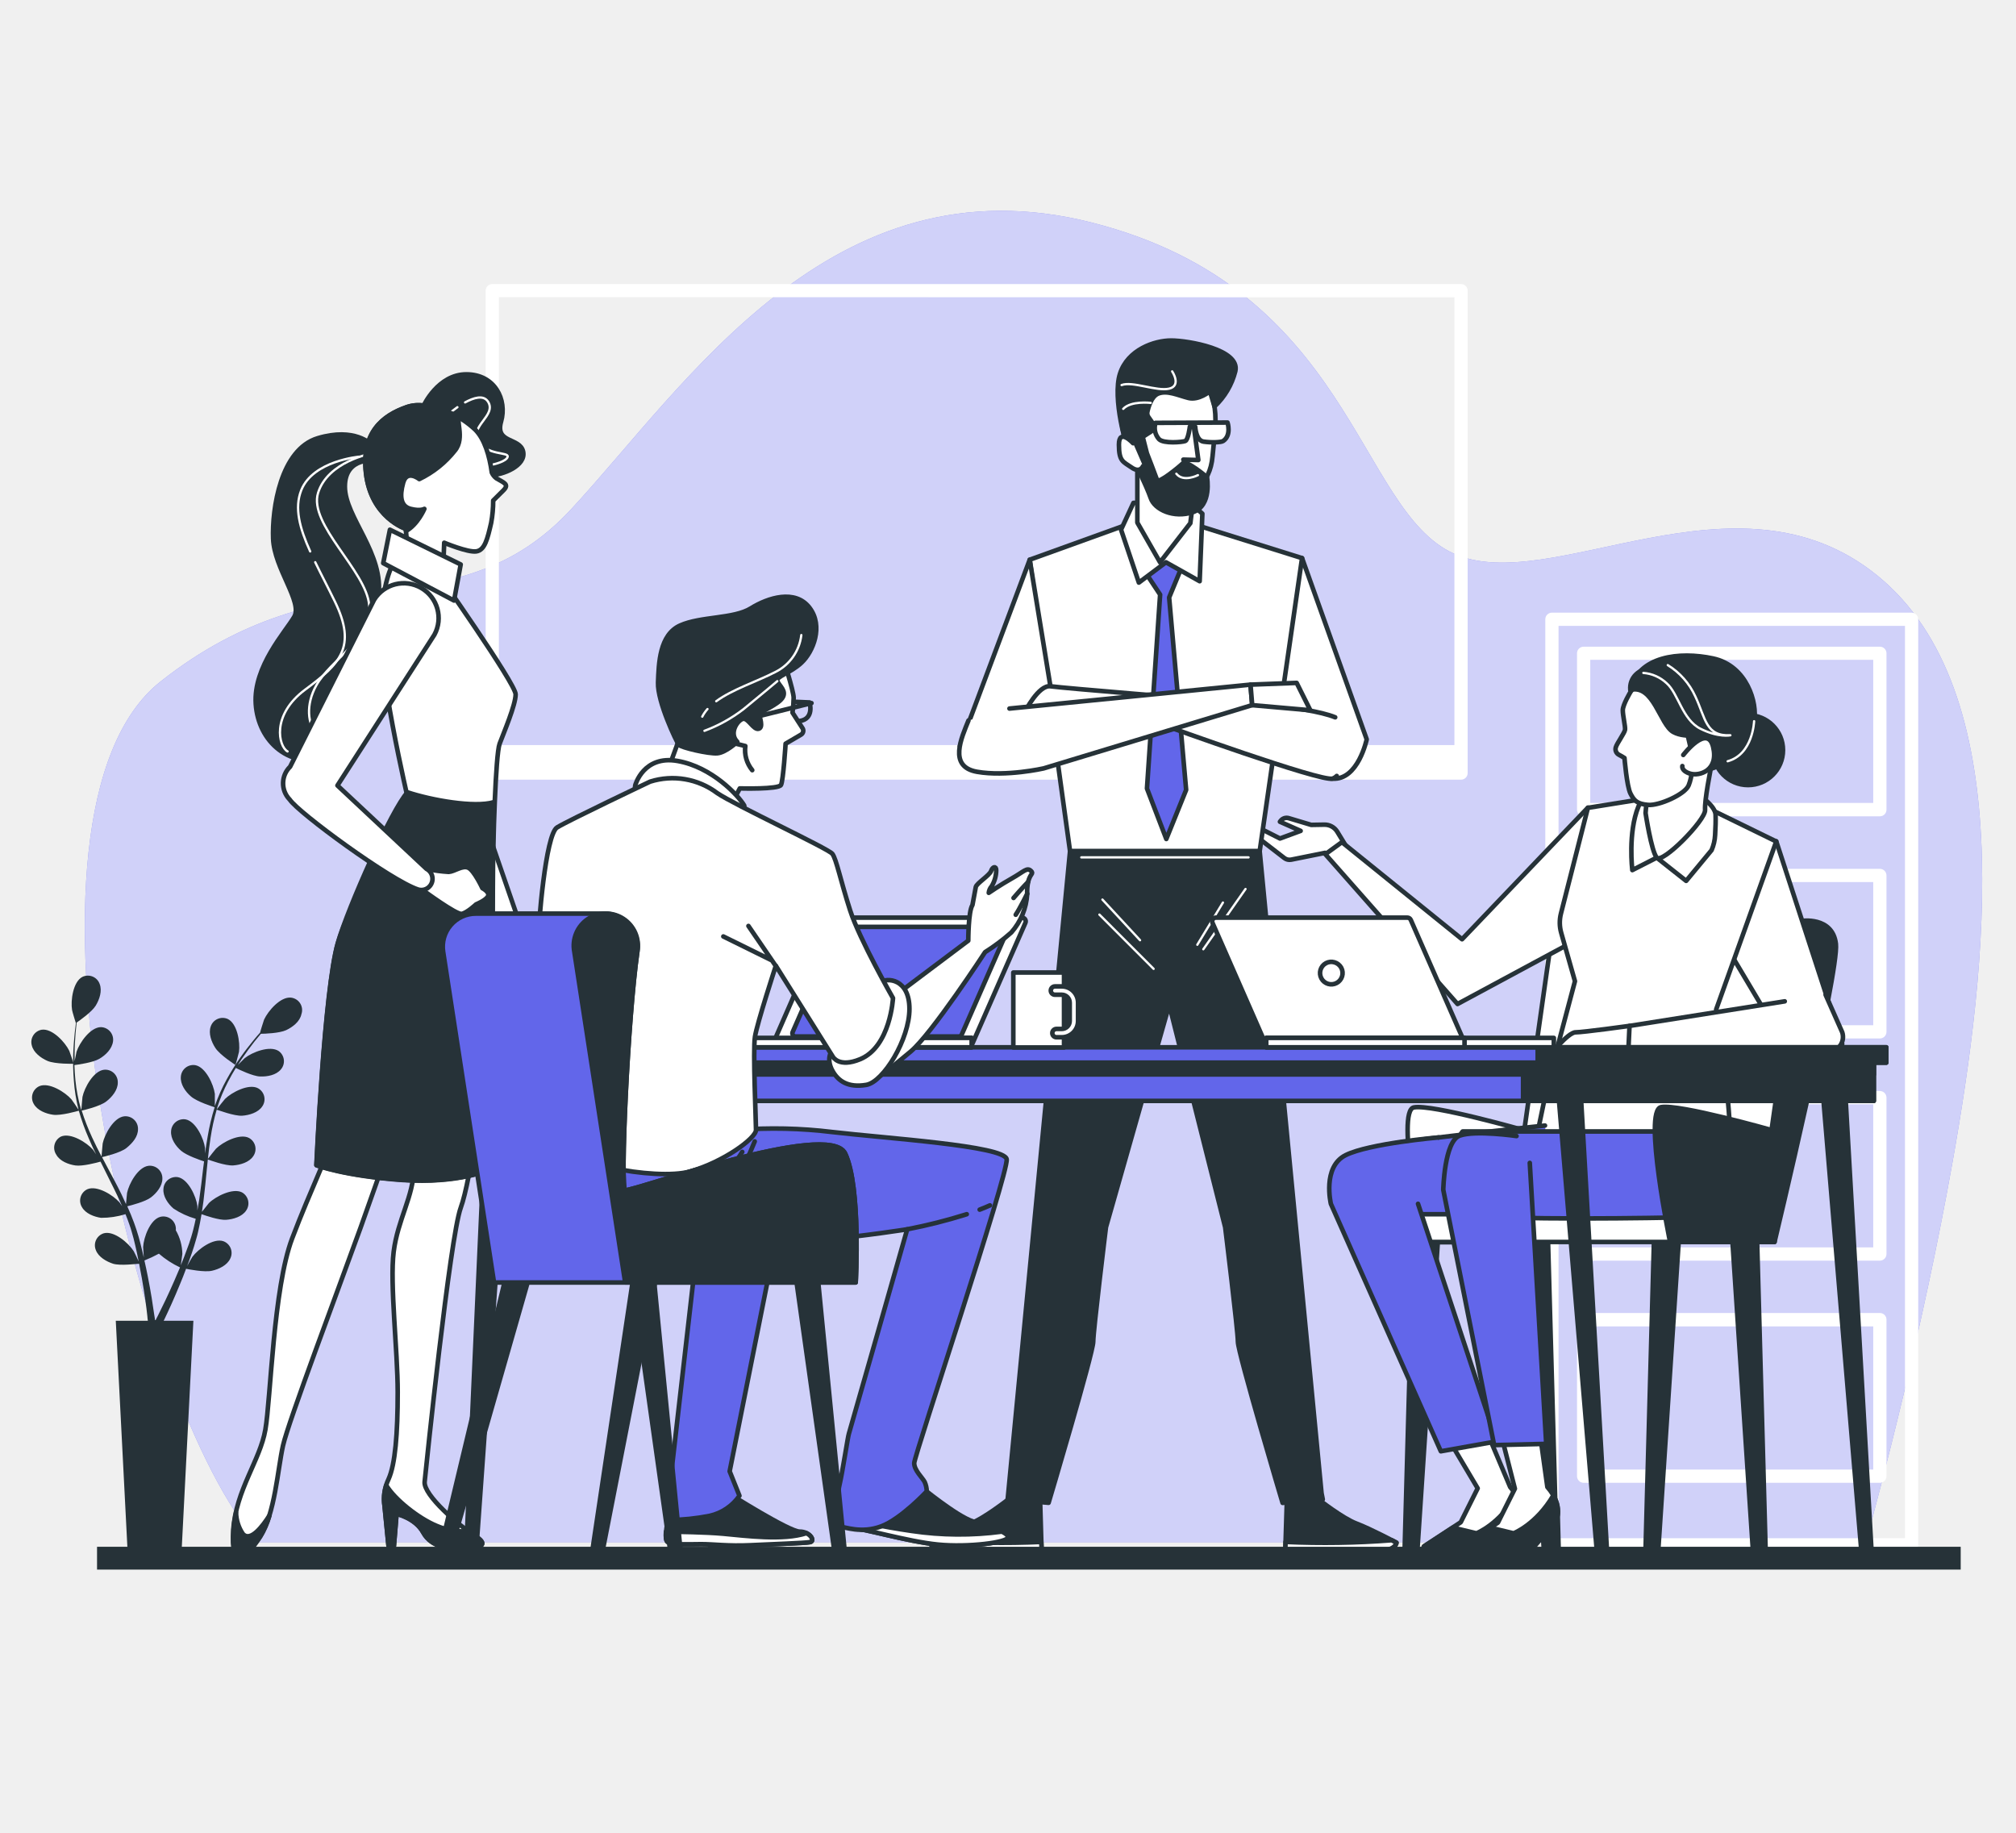
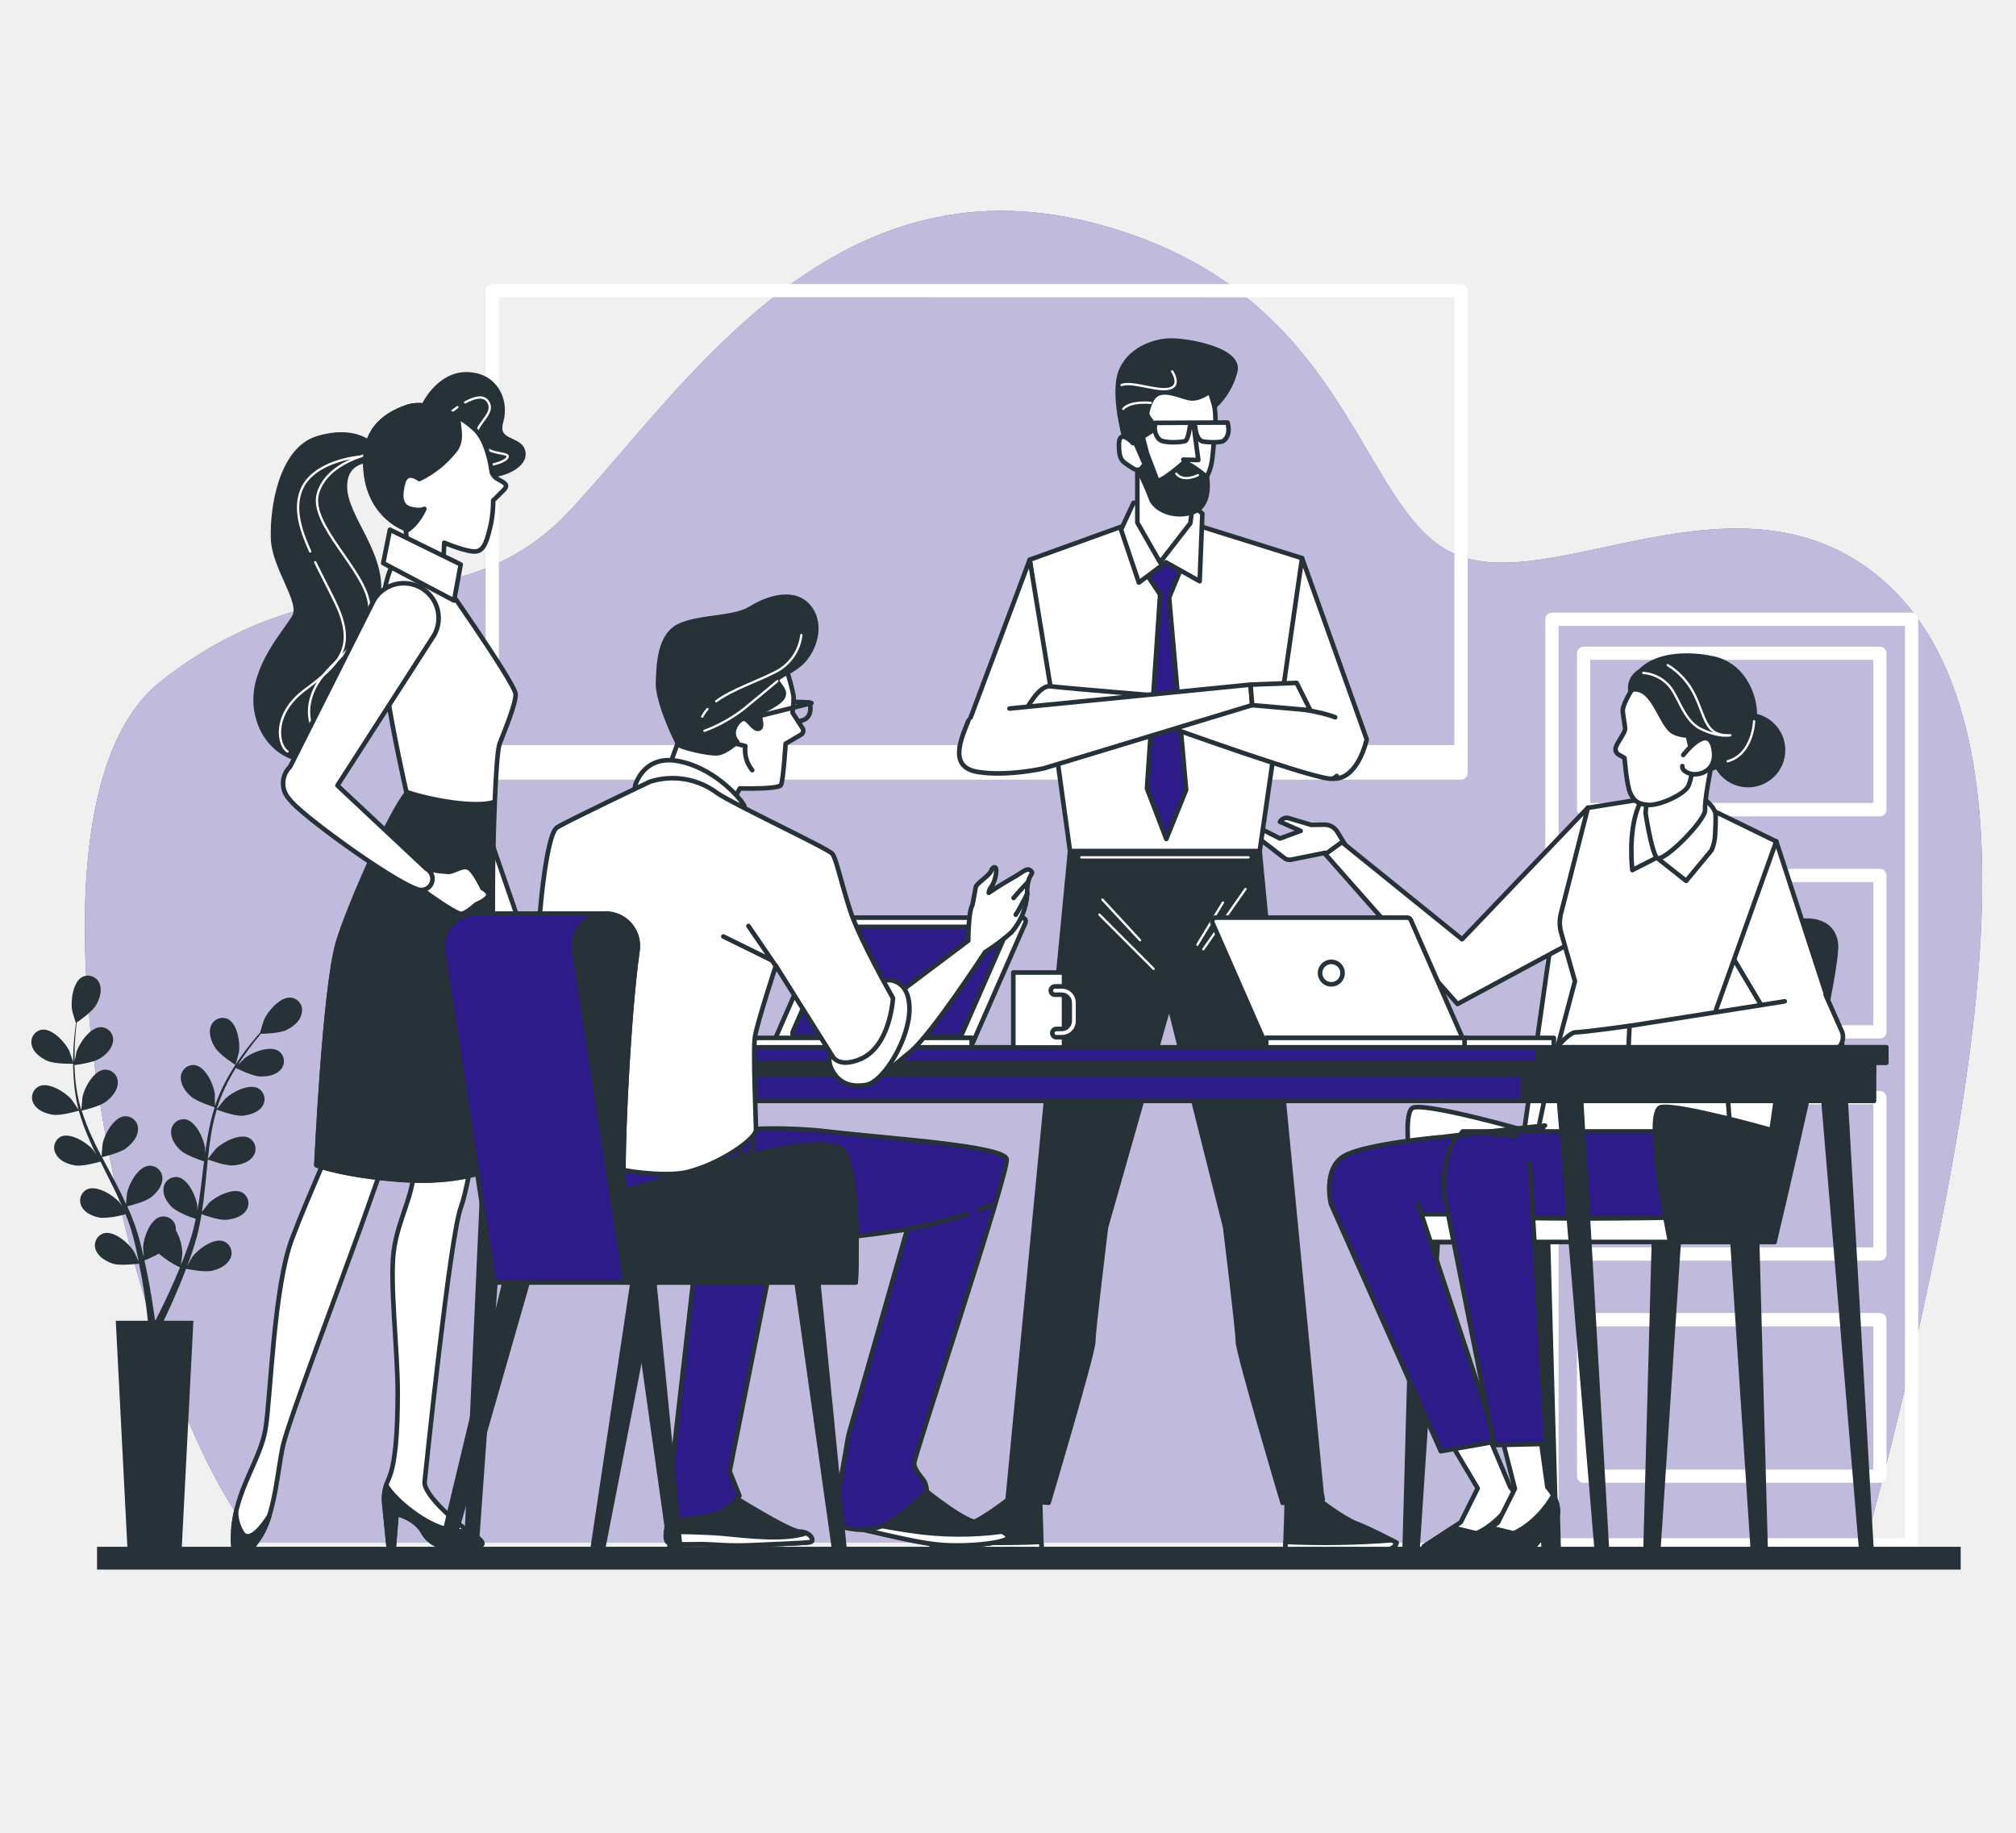
<svg xmlns="http://www.w3.org/2000/svg" viewBox="30 45 440 400">
-   <path d="M437.24 381.57c2.92-10.68 12.43-46.53 18.89-82.84 7.7-43.35 14.44-103.06-16.38-128.11s-71.28 4.82-92.47-4.81-22.15-57.8-79-72.24-88.62 35.63-113.66 62.6-53 8.67-89.58 37.57c-36.2 28.58-5.5 158 21.27 187.83z" fill="#6266ea" />
+   <path d="M437.24 381.57c2.92-10.68 12.43-46.53 18.89-82.84 7.7-43.35 14.44-103.06-16.38-128.11s-71.28 4.82-92.47-4.81-22.15-57.8-79-72.24-88.62 35.63-113.66 62.6-53 8.67-89.58 37.57c-36.2 28.58-5.5 158 21.27 187.83z" fill="#2D1B89" />
  <path d="M437.24 381.57c2.92-10.68 12.43-46.53 18.89-82.84 7.7-43.35 14.44-103.06-16.38-128.11s-71.28 4.82-92.47-4.81-22.15-57.8-79-72.24-88.62 35.63-113.66 62.6-53 8.67-89.58 37.57c-36.2 28.58-5.5 158 21.27 187.83z" fill="#fff" opacity=".7" />
  <path d="M447.21 178.71h-78.5a1.45 1.45 0 00-1.44 1.44v202a1.45 1.45 0 001.44 1.45h78.5a1.45 1.45 0 001.45-1.45v-202a1.45 1.45 0 00-1.45-1.44zm-1.44 202h-75.61V181.6h75.61z" fill="#fff" />
  <path d="M375.64 223.16h64.65a1.44 1.44 0 001.44-1.45v-34.13a1.43 1.43 0 00-1.44-1.44h-64.65a1.44 1.44 0 00-1.45 1.44v34.13a1.45 1.45 0 001.45 1.45zm1.44-34.16h61.76v31.24h-61.76zm-1.44 82.64h64.65a1.43 1.43 0 001.44-1.44v-34.13a1.44 1.44 0 00-1.44-1.45h-64.65a1.45 1.45 0 00-1.45 1.45v34.13a1.44 1.44 0 001.45 1.44zm1.44-34.13h61.76v31.25h-61.76zm-1.44 82.62h64.65a1.44 1.44 0 001.44-1.44v-34.14a1.44 1.44 0 00-1.44-1.44h-64.65a1.45 1.45 0 00-1.45 1.44v34.14a1.45 1.45 0 001.45 1.44zm1.44-34.13h61.76v31.24h-61.76zm-1.44 82.62h64.65a1.44 1.44 0 001.44-1.45V333a1.43 1.43 0 00-1.44-1.44h-64.65a1.44 1.44 0 00-1.45 1.44v34.13a1.45 1.45 0 001.45 1.49zm1.44-34.13h61.76v31.24h-61.76zM348.88 107H137.44a1.44 1.44 0 00-1.44 1.4v105.32a1.44 1.44 0 001.45 1.44h211.43a1.43 1.43 0 001.44-1.44V108.4a1.43 1.43 0 00-1.44-1.4zm-1.45 2.89v97.72H138.88v-97.76z" fill="#fff" />
  <g stroke-linecap="round" stroke-linejoin="round">
    <path d="M396.43 315.28L391.88 384a1.39 1.39 0 01-1.38 1.29h0a1.37 1.37 0 01-1.37-1.42l1.87-68.59zm11.64 0l4.55 68.72a1.38 1.38 0 001.37 1.29h0a1.38 1.38 0 001.38-1.42l-1.89-68.55zm-45.62 0L367 384a1.38 1.38 0 001.37 1.29h0a1.38 1.38 0 001.38-1.42l-1.9-68.55zm-18.59 0L339.31 384a1.39 1.39 0 01-1.38 1.29h0a1.39 1.39 0 01-1.38-1.42l1.9-68.55z" fill="#263238" stroke="#263238" />
    <path d="M423.13 246s-45.4-1.7-49.24-1.7-4.73 1.7-4.73 1.7l-6.48 45.69s-20.15-5.75-24.1-5 1.95 29.42 1.95 29.42h22.8l.41-1.72h51.48l13.67-65.12c-.83-2.98-5.76-3.27-5.76-3.27z" fill="#fff" stroke="#263238" />
    <path d="M405.85 274.58s4.62 30-.68 33.5c-.82.54-5.27 3.1-9.43 2.68-3.34-.34-26.94 0-26.94 0s-3.28-6.24-3.94-10.84 4.5-24.34 4.5-24.34z" fill="#fff" stroke="#263238" />
-     <path d="M367.2 290.65s-34.16 3.55-35.77 4.51-9 7.41-7.73 11.6-1.93 4.51 1 5.16 44.46.64 44.46.64" fill="#6266ea" stroke="#263238" />
+     <path d="M367.2 290.65s-34.16 3.55-35.77 4.51-9 7.41-7.73 11.6-1.93 4.51 1 5.16 44.46.64 44.46.64" fill="#2D1B89" stroke="#263238" />
    <path fill="#fff" stroke="#263238" d="M417.3 316.06h-81.17V310h81.17z" />
-     <path d="M398.13 291.94h-48.9s-2.57 2.9-2.9 9 .33 7.41 4.84 9 44.57.78 44.57.78" fill="#6266ea" stroke="#263238" />
+     <path d="M398.13 291.94h-48.9s-2.57 2.9-2.9 9 .33 7.41 4.84 9 44.57.78 44.57.78" fill="#2D1B89" stroke="#263238" />
    <path d="M359.6 369.54l-5.12-12.13-8.39 1.59 6.42 10.82-3.7 7.41-8 5.23s-.93.92 3.07.61 12.3 0 12.3 0l5.23-6.15s1.9-3.13-1.81-7.38z" fill="#fff" stroke="#263238" />
    <path fill="#263238" stroke="#263238" d="M361.84 374.84l.21 7.93h-1.25l-1.67-3.96 2.71-3.97z" />
    <path d="M356.19 383.11l5.23-6.15s1.35-2.29-.51-5.59c-3.72 6.36-8.67 8.27-8.67 8.27l-5.16-1.24-6.26 4.1s-.93.92 3.07.61 12.3 0 12.3 0z" fill="#263238" stroke="#263238" />
-     <path d="M339.49 307.73l17.15 51.85-12.17 2.16-24-54s-1.93-8.06 3.22-10.63 20.3-3.87 20.3-3.87" fill="#6266ea" stroke="#263238" />
+     <path d="M339.49 307.73l17.15 51.85-12.17 2.16-24-54s-1.93-8.06 3.22-10.63 20.3-3.87 20.3-3.87" fill="#2D1B89" stroke="#263238" />
    <path d="M394.5 316.05s-5.91-28.71-1.95-29.42 24.1 5 24.1 5l6.48-45.63s6.84-1.08 7.56 5-13.39 65.05-13.39 65.05z" fill="#263238" stroke="#263238" />
    <path d="M324.91 231.52l-3.05-5a3.23 3.23 0 00-2.81-1.54l-2.87.05-4.91-1.47a1.64 1.64 0 00-1.74.55l-.18.23 4.52 2-4.51 1.66-4.79-2.43a.9.9 0 00-1.13.26h0a.9.9 0 00.16 1.26l6.7 5.17a1.87 1.87 0 001.5.36l7.41-1.49 2.07 2.26z" fill="#fff" stroke="#263238" />
    <path fill="#fff" stroke="#263238" d="M376.57 221.26l-27.47 28.73-26.22-21.19-3.62 2.63 28.85 32.69 25.01-13.47 3.45-29.39zm41.1 7.34l14.4 44.25-12.42.36-12.35-20.77s6.94-20.95 10.37-23.84z" />
    <path d="M402 221l15.67 7.65-13.12 36.69 1.55 10.23-36.74.06 4.38-16.48-3-10.56a8.09 8.09 0 01-.06-4.2l5.88-23.08 15.44-2.48z" fill="#fff" stroke="#263238" />
    <path d="M401.25 218.85s3.08 2.08 3.18 3.93c.05 1.09 0 3-.1 4.46a9.47 9.47 0 01-.77 3.31l-5.55 6.7-6.42-5.07-5.33 2.72s-1-8.17 1.33-13.87 12.47-3.61 13.66-2.18z" fill="#fff" stroke="#263238" />
    <path d="M405.66 203s-1.26 4.53-1.85 7.53-1.78 9-1.67 11.25-9.36 11.83-10.55 10.4-2.44-9.74-2.44-9.74l1.18-13.44s12.34-13.67 15.33-6z" fill="#fff" stroke="#263238" />
    <path d="M385.87 196s-1.69 2.79-1.69 4 .59 3.58.49 4.27-1.78 3-2 3.78a1.38 1.38 0 00.69 1.69 13.2 13.2 0 011.19.69s.5 6.16 1.3 7.75 1.49 2.29 3.87 2.49 8.05-2.29 8.84-4.28.9-4.37 1-7.25-1.89-7-3.38-10.93-7.73-6.09-10.31-2.21z" fill="#fff" stroke="#263238" />
    <circle cx="411.52" cy="208.71" r="7.63" fill="#263238" stroke="#263238" />
    <path d="M385.83 195.57s3.07-2.65 8.59 2.62 3.42 12.89 7.11 14.47 10.52-6.32 11.31-10.26-1.58-12.11-8.95-13.69-16.4-.5-18.06 6.86z" fill="#263238" stroke="#263238" />
    <path d="M385.83 195.57a4.1 4.1 0 014.65-4.49c5 .27 5.52 8.16 8.15 11.32s3.95 2.63 3.95 2.63-4.47 1.31-7.37-.27-4.3-10.49-9.38-9.19z" fill="#263238" stroke="#263238" />
    <path d="M394 190.16a15.6 15.6 0 016 6.81c2.27 4.81 2.27 8.78 7.66 8.5 0 0-2.55.57-6.52-1.42s-4.82-7.65-7.37-9.92a8.39 8.39 0 00-5.1-2.27m24.17 10.54s-.23 7.22-5.77 8.74" fill="none" stroke="#fff" stroke-width=".5" />
    <path d="M397.38 209.77s5.28-6.91 6.52-1.75-3 6.42-5 5.83-1.72-1.66-1.72-1.66m-11.55 56.71s-10.08 1.4-11.76 1.4-5.88 5.32-5.88 5.32h18.48z" fill="#fff" stroke="#263238" />
    <path d="M428.45 262.12l3.62 8.16a3.22 3.22 0 01-3 4.25l-43.7.25.28-5.88 33.88-5.36" fill="#fff" stroke="#263238" />
    <path fill="#263238" stroke="#263238" d="M369.96 374.84l.21 7.93h-1.25l-1.67-3.96 2.71-3.97z" />
    <path d="M367.72 369.54L366.11 358l-8.38.54 2.9 11.36-3.7 7.41-8 5.23s-.92.92 3.08.61 12.3 0 12.3 0l5.23-6.15s1.89-3.21-1.82-7.46z" fill="#fff" stroke="#263238" />
    <path d="M364.31 383.11l5.23-6.15s1.35-2.29-.52-5.59c-3.72 6.36-8.67 8.27-8.67 8.27l-5.15-1.24-6.27 4.1s-.92.92 3.08.61 12.3 0 12.3 0z" fill="#263238" stroke="#263238" />
-     <path d="M363.88 298.8l3.59 61.32-11.37.27-11.1-55.71s.21-10.61 3.6-11.83 12.39.09 12.39.09" fill="#6266ea" stroke="#263238" />
+     <path d="M363.88 298.8l3.59 61.32-11.37.27-11.1-55.71s.21-10.61 3.6-11.83 12.39.09 12.39.09" fill="#2D1B89" stroke="#263238" />
  </g>
  <g stroke-linecap="round" stroke-linejoin="round">
    <path d="M314.18 166.81l14.11 39.55s-1.86 8.95-7.46 8.58-7.09-8.21-8.58-9.33-3.73-9.7-3.73-9.7z" fill="#fff" stroke="#263238" />
    <path fill="#fff" stroke="#263238" d="M277.68 158.88l-22.94 8.28 8.8 63.61h41.39l9.25-63.96-24.76-7.75-11.74-.18z" />
-     <path fill="#6266ea" stroke="#263238" d="M279.89 169.78l3.31 4.99-2.87 42.32 4.22 11.02 4.33-10.72-3.71-41.99 2.98-7.21-4.13-5.43-4.13 7.02z" />
+     <path fill="#2D1B89" stroke="#263238" d="M279.89 169.78l3.31 4.99-2.87 42.32 4.22 11.02 4.33-10.72-3.71-41.99 2.98-7.21-4.13-5.43-4.13 7.02z" />
    <path fill="#fff" stroke="#263238" d="M284.47 167.72l-5.91 4.43-3.89-11.55 2.71-5.85 12.09-.29 2.95 2.65-.59 14.74-7.36-4.13z" />
    <path d="M290.72 151.75l-.92 7.43-6.62 8.54-4.95-8.66v-13.93s8.67 2.17 12.49 6.62z" fill="#fff" stroke="#263238" />
    <path d="M274.83 136.31c0-6.75 4.92-12.22 11-12.22s9.45 5.77 9.45 12.52c0 2.18-.45 5.92-.63 7.91-.31 3.4-1.34 4.84-3.35 7.89-6.59 10-12-4.67-14.77-9.6a13.12 13.12 0 01-1.7-6.5z" fill="#fff" stroke="#263238" />
    <path fill="#fff" stroke="#263238" d="M290.61 138.43l.93 6.97-3.27-.09" />
    <path d="M297.91 137.22l-15.72.07a3.67 3.67 0 00.78 3.57c1 1 5.07.65 5.72.39s1-3.12 1-3.12h1.17s.13 3 1.81 3.25 3.87.17 4.29-.13c1.86-1.25.95-4.03.95-4.03z" fill="#fff" stroke="#263238" />
    <path d="M276.77 143.94s3.54 7.25 4.38 9.76 5 4.47 9.21 3.07 3.07-7.63 3.07-7.63-4.47-3.82-5.3-3-5.31 4.47-5.59 3.63-2.23-5.86-2.23-5.86l-.91-3.56 1.87-1.2a1.4 1.4 0 00.25-1.88l-.88-1.27a1.42 1.42 0 01-.23-1.08c.23-1.09.86-3.35 2.32-4 2-.83 4.43.38 6.67.94s4.67-1.46 4.67-1.46l1 3.32a15.93 15.93 0 004.54-7.7c1.12-4.75-10.33-6.7-14-6.7s-9.49 2-11.17 7.26 1.34 16.42 2.33 17.36z" fill="#263238" stroke="#263238" />
    <path d="M285.83 126.05s2.08 3.12-.65 3.77-8.05-1.69-10.39-.78m6.36 3.89s-4.28-.52-6 1.3m16.3 14.47s-3.15 1.64-4.71-.31" fill="none" stroke="#fff" stroke-width=".5" />
    <path d="M277.3 141.73s-3.09-3.4-3.09.31.93 3.71 2.78 5 2.48-.31 2.48-.31" fill="#fff" stroke="#263238" />
    <path d="M318.56 372.24h.14l-.27-1.36-13.5-140.1h-41.39l-13.61 141.45h.15l8.78.75s9.74-32.7 9.74-35.14 2.78-25 2.78-25l13.81-48.55 12.21 48.55s2.78 22.61 2.78 25 9.75 35.16 9.75 35.16l8.26-.71h.37z" fill="#263238" stroke="#263238" />
    <path fill="none" stroke="#fff" stroke-width=".5" d="M301.84 239.02l-9.21 13.15m4.28-10.19l-5.59 9.21m-20.71-9.86l8.21 8.87m-8.87-5.59l11.83 11.84M266 232.12h36.5" />
    <path d="M250.08 372.23s-5.27 4.15-8.31 5.29-8.72 4.17-8.72 4.17 0 1.9 4.93 1.9h19.35l-.33-11.36z" fill="#263238" stroke="#263238" />
    <path d="M257.26 381.52a188.23 188.23 0 01-23.18-.37l-1 .54s0 1.9 4.93 1.9h19.35z" fill="#fff" stroke="#263238" />
    <path d="M317.76 372.23s5.28 4.15 8.31 5.29 8.73 4.17 8.73 4.17 0 1.9-4.94 1.9h-19.34l.35-11.36z" fill="#263238" stroke="#263238" />
    <path d="M310.58 381.52a188.23 188.23 0 0023.18-.37l1 .54s0 1.9-4.94 1.9h-19.3zm-55.84-214.36l-15.24 40.69h14.62l5.46-11.1-4.84-29.59z" fill="#fff" stroke="#263238" />
    <path d="M321.41 201.55c-6.1-2.52-25.67-3.77-26.69-3.77s-32.83-2.62-35.44-3-5.6 5.6-5.6 5.6l13.8-.38 16.79 3.36s34 12.31 36.56 11.57a2.28 2.28 0 00.92-.58" fill="#fff" stroke="#263238" />
    <path d="M250.32 199.64l52.6-5.22.38 4.47-45.52 13.81s-8.2 1.86-14.55.74-3.35-7.46-1.86-11.19" fill="#fff" stroke="#263238" />
    <path fill="#fff" stroke="#263238" d="M302.93 194.42l10.07-.38 2.98 5.97-12.68-1.11-.37-4.48z" />
  </g>
  <g stroke="#263238" stroke-linecap="round" stroke-linejoin="round">
    <path d="M370 282.16l8.59 102.27a1.13 1.13 0 001.35.94 1.1 1.1 0 00.83-1.18l-5.85-102zm57.73 0l8.62 102.61a1.12 1.12 0 001.35.94 1.1 1.1 0 00.83-1.18l-5.87-102.37zm-238.24 0L185 383.54a1.12 1.12 0 00.84 1.19h0a1.07 1.07 0 001.33-.92l7.27-101.65zm-53.21 0l-4.52 101a1.13 1.13 0 00.85 1.19 1.08 1.08 0 001.33-.92l7.24-101.31z" fill="#263238" />
-     <path fill="#6266ea" d="M133.08 276.49h305.89v8.78H133.08z" />
+     <path fill="#2D1B89" d="M133.08 276.49h305.89v8.78H133.08z" />
    <path fill="#263238" d="M133.08 276.49h305.89v3.01H133.08z" />
    <path fill="#263238" d="M362.42 276.49h76.54v8.78h-76.54z" />
-     <path fill="#6266ea" d="M130.35 273.57h311.34v3.35H130.35z" />
+     <path fill="#2D1B89" d="M130.35 273.57h311.34v3.35H130.35z" />
    <path fill="#263238" d="M365.61 273.57h76.07v3.35h-76.07z" />
    <path d="M199.7 273.27h41.78a.81.81 0 00.75-.49l11.57-26.38a.81.81 0 00-.75-1.13h-41.78a.81.81 0 00-.74.48L199 272.13a.81.81 0 00.7 1.14z" fill="#fff" />
-     <path d="M203.62 271.21h35.65a.69.69 0 00.63-.41l9.87-22.51a.69.69 0 00-.63-1h-35.65a.69.69 0 00-.64.42L203 270.24a.69.69 0 00.62.97z" fill="#6266ea" />
+     <path d="M203.62 271.21h35.65a.69.69 0 00.63-.41l9.87-22.51a.69.69 0 00-.63-1h-35.65a.69.69 0 00-.64.42L203 270.24a.69.69 0 00.62.97z" fill="#2D1B89" />
    <path fill="#fff" d="M179.29 271.52h62.77v2.05h-62.77z" />
    <path fill="#fff" d="M211.64 271.52h30.43v2.05h-30.43zm39.52-14.27h11.07v16.36h-11.07z" />
    <path d="M261.74 271.38h-1.16a.91.91 0 010-1.82h1.16a1.74 1.74 0 001.73-1.73v-4a1.74 1.74 0 00-1.73-1.73h-1.49a.91.91 0 110-1.82h1.49a3.55 3.55 0 013.55 3.55v4a3.55 3.55 0 01-3.55 3.55zm86.98 1.89h-41.78a.81.81 0 01-.74-.49l-11.57-26.38a.81.81 0 01.74-1.13h41.78a.82.82 0 01.75.48l11.57 26.38a.82.82 0 01-.75 1.14z" fill="#fff" />
    <path fill="#fff" d="M369.13 273.57h-62.77v-2.05h62.77z" />
    <path fill="#fff" d="M349.64 273.57h-43.28v-2.05h43.28zm-26.9-17.35a2.46 2.46 0 11-3.37-1 2.49 2.49 0 013.37 1z" />
  </g>
  <g stroke-linecap="round" stroke-linejoin="round">
    <path d="M127.37 178.57l3.08 30.43 14 40.53-4.79 2.74-16.44-37.1-8.21-31.85s-.69-9.58 2.74-11 8.25.09 9.62 6.25zm17.12 71s3.08 6.51 3.43 8.22.7 5.2-.65 6.76c-1.63 1.88-3.12.43-3.12.43s-4.11-1-4.11-4.45-.34-8.22-.34-8.22z" fill="#fff" stroke="#263238" />
    <path fill="none" stroke="#263238" d="M141.13 259.78l5.77 1.5" />
    <path d="M142.51 255.89l1.64 2.58s-3.82 6.53-1.77 4.82 5.88-3.79 5.54-5.5a27.2 27.2 0 00-2.28-5.16" fill="#fff" stroke="#263238" />
    <path d="M111 142s-3.52-3.8-11.64-1.36-10 15.44-9.75 21.93 6.5 13.81 4.61 17.06-8.94 10.83-8.4 19 7.31 14.62 17.06 11.64 8.12-14.91 6.18-19.27 2.17-6.23 3.52-15.71-7.31-17.33-7.31-24.1 7-5.68 7-5.68z" fill="#263238" stroke="#263238" />
    <path d="M98.8 167.7c1.28 2.64 2.77 5.46 4.25 8.5 4.94 10.08 1.08 13.72-6.43 19.3s-5.79 12.44-3.86 13.5m15.66-64.33s-10.08.86-12.66 7.29c-1.56 3.91-.36 8.29 1.94 13.39m3.35 41.14a6.06 6.06 0 002.43.38" fill="none" stroke="#fff" stroke-width=".5" />
    <path d="M111 144s-9.44 1.71-11.58 8.57 10.51 17 11.15 24.46-8.37 11.82-11.57 17.61c-2.25 4.06-2 8.53.37 10.78" fill="none" stroke="#fff" stroke-width=".5" />
    <path d="M135.22 282.07s-2.33 20.12-4.67 26.54-7.58 56.87-7.87 59.79 7.58 9.62 10.79 11.67 1.75 2.62-1.75 2.91-7.58-.29-9.33-3.5-5.84-4.08-5.84-4.08l-.58 7h-1.17l-.87-8.75a10.08 10.08 0 01.87-5.83c1.46-3.21 2-9.92 2-19s-1.75-23.63-.88-30.63 4.38-12.25 4.38-18.08.29-14.58.29-14.58z" fill="#fff" stroke="#263238" />
    <path d="M113.93 373.65a9.66 9.66 0 01.37-4.49c1.81 3.06 7 7.21 11 8.86a14.59 14.59 0 006.89 1.16c.47.35.91.65 1.28.89 3.21 2 1.75 2.62-1.75 2.91s-7.58-.29-9.33-3.5-5.84-4.08-5.84-4.08l-.58 7h-1.17z" fill="#263238" stroke="#263238" />
    <path d="M118.3 285.28s-5 14.87-9.62 27.7-15.75 42.29-16.92 47.54-1.75 14.88-5 19.84-6.42 7.29-5.84-1.46 5.84-15.17 7-21.88 1.75-30.91 5.83-41.7 8.46-19.54 9-22.75a75.37 75.37 0 00.58-9.63z" fill="#fff" stroke="#263238" />
    <path d="M81.52 375.15a8.66 8.66 0 001.48 4.62c1.68 1.88 4.39-1.77 5.8-4a18.93 18.93 0 01-2 4.58c-3.21 4.95-6.42 7.29-5.84-1.46a26.24 26.24 0 01.56-3.74z" fill="#263238" stroke="#263238" />
    <path d="M116 167.9s-1.75 1.46-2.92 11.38 6.13 40.83 6.13 40.83-12.54 20.54-15.46 30.75-4.67 48.46-4.67 48.46 6.13 2.34 18.67 3.21S137 300.2 137 300.2s.58-54.59.58-63 .59-27.54 1.46-29.87 3.5-8.46 3.5-10.79S125 169.36 125 169.36z" fill="#fff" stroke="#263238" />
    <path d="M103.72 250.86c2.3-8 11.82-29.28 15.22-32.94 5.17 1.72 14.6 3.42 18.81 2.16-.13 3-.2 14.2-.2 17.07 0 8.46-.58 63-.58 63s-6.71 3.21-19.25 2.33-18.67-3.21-18.67-3.21 1.75-38.2 4.67-48.41zm18.75-117.34s3.13-6.82 9.32-6.82 8.94 5.5 7.57 10.31 4.12 3.44 4.81 6.54-4.47 5.15-7.22 5.15-14.48-15.18-14.48-15.18z" fill="#263238" stroke="#263238" />
    <path d="M131.51 132.82c1.84-1 4-1.72 5-.16 1.93 3-4.07 5.36-2.14 8.58s6.65 2.36 6.43 3.43-3.21 1.71-3.21 1.71M128.36 135s.59-.51 1.47-1.13" fill="none" stroke="#fff" stroke-width=".5" />
    <path d="M138.34 149.39a3.12 3.12 0 01-1-1.26c-.5-3.69-1.58-7.32-3.62-9.36a19.83 19.83 0 00-11.23-5.25 7.91 7.91 0 00-3.71.34c-5.31 1.86-9.87 5.53-8.89 14.38 1.08 9.75 8.67 12.19 8.67 12.19l.54 6 7.58 3.52.27-6.5s5.14 2.16 7 1.89 2.44-2.71 3.25-6.23a26.34 26.34 0 00.44-4.87l2.27-2.26c1.29-1.31.02-1.63-1.57-2.59z" fill="#fff" stroke="#263238" />
    <path d="M109.87 148.24c-1-8.85 3.58-12.52 8.89-14.38a7.91 7.91 0 013.71-.34 21.49 21.49 0 018.12 2.82c-1.52-.31 1.07 4.16-1.31 7a22.13 22.13 0 01-7.77 6.22s-2.7-2.17-3.52.81-.54 5.14 1.63 5.69 3 0 3 0-1.44 3.41-4 4.82v-.49s-7.62-2.39-8.75-12.15z" fill="#263238" stroke="#263238" />
    <path fill="#fff" stroke="#263238" d="M130.55 168.19l-1.45 7.88-15.46-8.17 1.46-7.29 15.45 7.58zm-7.47 66.44a32.4 32.4 0 004.86.66c1.27-.08 3-1.51 4.28-.9s3.07 4.46 3.07 4.46 1.7.86 1.21 1.77-2.59 1.75-2.59 1.75-2 1.89-3.16 2.08-8.23-5-8.23-5z" />
    <path d="M123.83 238.37a2.45 2.45 0 00-.75-3.74l-19.43-18.2 21.16-32.9a7.61 7.61 0 00-13.15-7.65l-18.34 36.45a5.06 5.06 0 00-.16 7.1l.07.07c1.84 2.84 22.08 17.69 28 19.63a2.43 2.43 0 002.6-.76z" fill="#fff" stroke="#263238" />
  </g>
  <g stroke-linecap="round" stroke-linejoin="round">
    <path d="M200.71 188s2.51 7.77 2.51 9.28a27.44 27.44 0 01-.25 3.26l2.21 3.43a1 1 0 01-.31 1.34l-3.41 2s-.5 8-1 9-9 .76-9 .76l-2.76 5.26-14.3-5.51 3.76-10.29-.78-15.53s8.78-7.76 23.33-3z" fill="#fff" stroke="#263238" />
    <path d="M190.92 206.9s-2.49 2.34-4.36 2.5-7.95-1.25-8.42-1.87-4.67-9.35-4.52-13.56.32-10.44 4.83-12.46 11.69-1.41 15.43-3.74 9.66-4.21 12.78-.16.78 9.66-1.71 12-5.61 3-5.3 4 2.18 2.18 1.09 3.74-5 3-5 3.58.94 2.81-.15 3.12-2.19-2.18-3.28-2.18-3.41 3.01-1.39 5.03z" fill="#263238" stroke="#263238" />
    <path d="M184.41 199.75a7.91 7.91 0 00-1.14 1.66m21.62-17.81a10.32 10.32 0 01-5.7 8.08c-4 2.07-9.33 3.76-12.87 6.36m13.33-4.38s-3.55 3-7.35 6.09a32.38 32.38 0 01-8.55 4.75" fill="none" stroke="#fff" stroke-width=".5" />
    <path d="M190.67 207.32l2 .5a6.91 6.91 0 001.51 5.27" fill="#fff" stroke="#263238" />
    <path fill="none" stroke="#263238" d="M192.99 201.95l14.12-3.5m-3.63-.28l3.22.14s1.11 3.64-2.24 4.06" />
    <path d="M189.24 371.06s13 8.21 15.29 8.21 3.43 2.06 2.29 2.29-8.22.45-13 .68-8-.23-10.73-.23-5.94.23-7.31-.45.92-8.45.92-9.82 10.94-1.6 12.54-.68z" fill="#263238" stroke="#263238" />
    <path d="M206 379.61c-5.05 1.66-13.24.57-18.16.12-3.89-.35-10-.43-12.49-.45-.1 1.17 0 2.06.39 2.28 1.37.68 4.57.45 7.31.45s5.93.46 10.73.23 11.87-.46 13-.68c.89-.18.47-1.36-.78-1.95z" fill="#fff" stroke="#263238" />
-     <path d="M199.51 314.66l-10.26 51.45 2.14 5.34a10.75 10.75 0 01-6.49 4.38 49.17 49.17 0 01-8.9.92s-1.14-5.71-.45-6.4.91-3.42.91-3.42l5.93-51.82z" fill="#6266ea" stroke="#263238" />
+     <path d="M199.51 314.66l-10.26 51.45 2.14 5.34a10.75 10.75 0 01-6.49 4.38 49.17 49.17 0 01-8.9.92s-1.14-5.71-.45-6.4.91-3.42.91-3.42l5.93-51.82z" fill="#2D1B89" stroke="#263238" />
    <path d="M230.78 369.32s8 6.62 11.65 7.76 7.53 2.28 7.53 3.42-8.67 2.28-15.29 1.6-16.67-3.65-18.95-3.65-1.83-5.94-1.83-6.85 11.19-8.22 16.89-2.28z" fill="#263238" stroke="#263238" />
    <path d="M250 380.5c0-.41-.51-.82-1.32-1.23a70.46 70.46 0 01-19.68-.14c-6.57-.94-12.07-2.2-14.88-2.9.24 1.23.71 2.22 1.64 2.22 2.28 0 12.33 3 18.95 3.65s15.29-.46 15.29-1.6z" fill="#fff" stroke="#263238" />
-     <path d="M191.07 291.6a104.15 104.15 0 0120.54.46c11.64 1.37 37.65 3 38.1 5.94s-20.18 64.73-20.18 66.32 1.82 3.2 2.28 4.11a5.29 5.29 0 01.46 2.06s-5.59 6-9.93 7.63-8 .1-8.9.1-.91-6.16-.22-9.13 1.82-10.5 2.05-11.18S228 313.29 228 313.29s-34 5.48-54.31 3.19-22.37-5.47-23.51-10.27 1.14-14.38 1.14-14.38z" fill="#6266ea" stroke="#263238" />
+     <path d="M191.07 291.6a104.15 104.15 0 0120.54.46c11.64 1.37 37.65 3 38.1 5.94s-20.18 64.73-20.18 66.32 1.82 3.2 2.28 4.11a5.29 5.29 0 01.46 2.06s-5.59 6-9.93 7.63-8 .1-8.9.1-.91-6.16-.22-9.13 1.82-10.5 2.05-11.18S228 313.29 228 313.29s-34 5.48-54.31 3.19-22.37-5.47-23.51-10.27 1.14-14.38 1.14-14.38z" fill="#2D1B89" stroke="#263238" />
    <path d="M188.5 306.39a14.93 14.93 0 01-1.54 1.88m7.76-14.16a86.38 86.38 0 01-4.53 9.59m1.81-7.3a24.25 24.25 0 01-11.87 10" fill="none" stroke="#263238" />
    <path d="M243.82 309c.78-.3 1.53-.61 2.24-.93M228 313.29a117.48 117.48 0 0013-3.29m13.39-72.52c.48-1.91 1.28-1.76.64-2.39-.88-.88-1.59.16-4.14 1.59s-5.09 3.18-5.09 3.18a2.56 2.56 0 01.63-1.43 6.81 6.81 0 001-3.5c0-1-.8-.8-1.12.16s-3.18 2.7-3.34 3.5-.73 3.94-.73 3.94c-.91 1.37-.91 7.76-.91 7.76l-18.53 13.92-9.36 11s4.11 6.62 6.39 5.71 3.42-1.83 8.9-6.4c4.64-3.87 16.27-21.72 16.27-21.72a43.2 43.2 0 005.73-4.3 13.89 13.89 0 003.46-8.4 10.54 10.54 0 01.2-2.62zm-85.74-21.12s1.76-6.6 9.24-5.28 13.2 7.48 14.52 9.68-24.2-.88-24.2-.88z" fill="#fff" stroke="#263238" />
    <path d="M211.77 274s-1.74 1.88 0 4.84c1.19 2.05 3.29 3.62 7.31 2.93 3.76-.66 9.41-10 9.41-16.57s-4.84-7-6.6-5.72S211.77 274 211.77 274z" fill="#fff" stroke="#263238" />
    <path d="M171.89 215.59s-17.8 8.45-20.31 10-4.11 21.45-4.11 24.88 2.51 37 3.19 42.68 22.6 9.59 29.91 7.53S195 293.43 195 291.6s-.69-17.34-.23-20.31 4.56-15.52 4.56-15.52l12.46 19.88s1.31 2.44 5.94.52c6.62-2.74 7.17-13.33 7.17-13.33s-7.3-12.78-9.36-19.17-3-11.19-3.88-12.33-21.46-10.73-25.11-13.24a16.23 16.23 0 00-14.66-2.51z" fill="#fff" stroke="#263238" />
    <path fill="none" stroke="#263238" d="M199.28 255.77l-5.93-8.68m4.97 7.44l-10.45-5.15" />
    <path d="M167.35 320l9.12 64.82a1.09 1.09 0 001.33.91h0a1.11 1.11 0 00.84-1.17l-6.43-65.63zm-26.2.51l-15.24 63.66a1.09 1.09 0 00.91 1.33h0a1.08 1.08 0 001.2-.78l17.7-61.78z" fill="#263238" stroke="#263238" />
    <path d="M168.83 319.72l-9.7 64.73a1.1 1.1 0 001 1.26h0a1.09 1.09 0 001.13-.88l12.31-63.08zm34.34.28l9.12 64.82a1.09 1.09 0 001.33.91h0a1.11 1.11 0 00.84-1.17L208 318.91z" fill="#263238" stroke="#263238" />
-     <path d="M126.72 252.73l11.1 72.17h78.94s1.17-20.8-2.31-28.15-46.45 8.41-48 8c-1.15-.29.55-37.55 2.66-52.11a7.22 7.22 0 00-7.15-8.25h-28.1a7.22 7.22 0 00-7.14 8.34z" fill="#6266ea" stroke="#263238" />
+     <path d="M126.72 252.73l11.1 72.17h78.94s1.17-20.8-2.31-28.15-46.45 8.41-48 8c-1.15-.29.55-37.55 2.66-52.11a7.22 7.22 0 00-7.15-8.25h-28.1a7.22 7.22 0 00-7.14 8.34z" fill="#2D1B89" stroke="#263238" />
    <path d="M214.45 296.75c-3.48-7.35-46.45 8.41-48 8-1.15-.29.55-37.55 2.66-52.11a7 7 0 10-13.76.07l11.1 72.17h50.31s1.17-20.78-2.31-28.13z" fill="#263238" stroke="#263238" />
    <path d="M254.39 237.48s-1.27 1.27-3.18 3.5m2.98-.92s-1.55 3.15-2.5 4.58" fill="#fff" stroke="#263238" />
  </g>
  <g fill="#263238">
    <path d="M40.36 276.54c1.66.72 5.71.63 5.72.63s-.87-2.65-.95-2.81c-.89-1.87-3.71-4.94-6-4.63a2.73 2.73 0 00-2.19 3.43c.38 1.58 2 2.76 3.42 3.38z" />
    <path d="M93.51 262.73c-2.3-.25-5 2.9-5.87 4.79-.07.16-.91 2.84-.87 2.84-.44.49-.9 1-1.39 1.62-.9 1.1-1.9 2.36-2.91 3.8a51.13 51.13 0 00-3 4.8 36.59 36.59 0 00-2.58 5.8.19.19 0 010 .07v-2.71c-.27-2.05-2-5.85-4.26-6.27a2.73 2.73 0 00-3.16 2.53c-.14 1.63 1 3.26 2.19 4.28 1.3 1.16 4.9 2.28 5.19 2.37a46.8 46.8 0 00-1.52 6.35c-.23 1.24-.41 2.49-.58 3.75v-1.18c-.26-2.05-2-5.85-4.25-6.27a2.74 2.74 0 00-3.16 2.57c-.13 1.63 1 3.26 2.2 4.29s4.21 2.06 5 2.31c-.06.49-.13 1-.19 1.45-.27 2.32-.54 4.64-.87 6.9-.12.8-.26 1.58-.4 2.36v-1c-.27-2.05-2-5.85-4.26-6.27a2.74 2.74 0 00-3.15 2.58c-.13 1.62 1 3.25 2.2 4.28a17.5 17.5 0 004.85 2.23c-.17.8-.34 1.59-.54 2.36-.15.52-.25 1-.43 1.54s-.33 1-.49 1.52c-.35.95-.7 1.94-1.06 2.86-.25.65-.5 1.26-.74 1.87.12-.79.33-2.35.34-2.48a10.66 10.66 0 00-1.43-5.17 2.43 2.43 0 000-.6 2.73 2.73 0 00-3.37-2.33c-2.24.59-3.65 4.51-3.76 6.57 0 .12.08 1.45.14 2.29-.11-.49-.22-1-.34-1.46-.23-1-.5-2-.77-3-.16-.51-.31-1-.47-1.53s-.36-1-.54-1.56c-.44-1.21-.94-2.41-1.48-3.61.86-.21 3.92-1 5.15-1.93s2.52-2.48 2.51-4.11a2.73 2.73 0 00-3-2.8c-2.3.25-4.3 3.91-4.71 5.93 0 .13-.17 1.61-.23 2.43-.32-.72-.65-1.44-1-2.16-1-2.06-2.14-4.13-3.23-6.19l-1-1.9c.31-.07 4-.91 5.34-2s2.52-2.47 2.51-4.11a2.74 2.74 0 00-3-2.8c-2.3.25-4.29 3.91-4.71 5.93 0 .16-.23 2.29-.25 2.84-.72-1.39-1.43-2.79-2.07-4.19a48.24 48.24 0 01-2.26-5.83c.14 0 4-.9 5.38-2 1.22-.94 2.52-2.48 2.5-4.11a2.73 2.73 0 00-3-2.8c-2.3.25-4.29 3.91-4.71 5.93 0 .16-.24 2.46-.25 2.88 0-.12-.08-.23-.12-.35a35.9 35.9 0 01-1.17-6.15 49.36 49.36 0 01-.22-3.33c.73-.09 4-.53 5.43-1.36s2.78-2.19 3-3.81a2.74 2.74 0 00-2.63-3.11c-2.32 0-4.7 3.42-5.34 5.38 0 .11-.26 1.23-.42 2.05v-1.45c0-1.75.11-3.35.22-4.76.07-.81.15-1.54.23-2.22.67-.46 3.34-2.34 4.16-3.69s1.46-3.22.86-4.74a2.73 2.73 0 00-3.76-1.54c-2.06 1.06-2.6 5.19-2.26 7.23 0 .17.81 2.87.84 2.85-.09.65-.18 1.35-.26 2.12-.14 1.42-.28 3-.33 4.78a50 50 0 00.14 5.66 35.75 35.75 0 001 6.26.19.19 0 010 .07c-.36-.57-1.43-2.13-1.53-2.24-1.35-1.56-4.88-3.79-7-2.88a2.73 2.73 0 00-1.22 3.88c.79 1.43 2.67 2.14 4.2 2.36 1.72.25 5.34-.8 5.63-.88a48.78 48.78 0 002.19 6.08c.5 1.15 1 2.3 1.59 3.44-.33-.49-.63-.92-.67-1-1.35-1.56-4.88-3.79-7-2.88a2.73 2.73 0 00-1.03 3.95c.78 1.43 2.67 2.14 4.19 2.36s4.65-.6 5.47-.84c.22.44.43.88.65 1.31 1 2.09 2.11 4.17 3.08 6.24.34.73.65 1.46 1 2.19l-.59-.84c-1.35-1.56-4.88-3.78-7-2.88a2.74 2.74 0 00-1.21 3.89c.79 1.43 2.67 2.14 4.19 2.36a17.68 17.68 0 005.33-.8c.3.76.6 1.52.85 2.26.17.52.36 1 .49 1.53s.29 1 .43 1.54c.24 1 .49 2 .7 3 .15.67.28 1.32.41 2-.34-.73-1-2.15-1.09-2.26-1.1-1.75-4.25-4.48-6.49-3.91a2.74 2.74 0 00-1.78 3.66c.56 1.53 2.31 2.52 3.78 3 1.63.49 5.22 0 5.67 0 .22 1.07.41 2.12.59 3.11.6 3.43 1 6.32 1.21 8.33 0 .36.08.68.11 1h-7l2.54 49.57h11.86l2.54-49.57h-6.49l.15-.29c.89-1.86 2.12-4.52 3.45-7.78.43-1 .86-2.13 1.29-3.27.44.09 4 .81 5.65.43 1.51-.34 3.33-1.19 4-2.67a2.73 2.73 0 00-1.51-3.78c-2.19-.74-5.53 1.75-6.76 3.41-.07.1-.74 1.25-1.15 2l.53-1.4c.35-.95.67-1.92 1-2.95l.45-1.53c.17-.51.28-1.06.42-1.6.29-1.25.53-2.53.75-3.83.83.3 3.82 1.34 5.36 1.23s3.47-.67 4.36-2a2.74 2.74 0 00-.92-4c-2-1-5.74.9-7.2 2.35-.09.1-1 1.26-1.52 1.91.12-.78.24-1.56.34-2.36.29-2.29.5-4.62.73-6.94.07-.71.15-1.42.22-2.13.3.11 3.82 1.42 5.55 1.3 1.53-.11 3.46-.67 4.35-2a2.74 2.74 0 00-.92-4c-2-1.05-5.73.9-7.2 2.35-.11.11-1.45 1.79-1.77 2.23.17-1.56.35-3.11.59-4.64a47.09 47.09 0 011.33-6.1c.14 0 3.8 1.43 5.58 1.31 1.53-.11 3.46-.68 4.35-2a2.73 2.73 0 00-.92-4c-2-1.06-5.73.89-7.2 2.35-.11.11-1.55 1.92-1.79 2.26l.09-.35a35.54 35.54 0 012.42-5.78c.53-1 1.09-2 1.65-2.9.66.33 3.68 1.8 5.28 1.86s3.52-.29 4.56-1.55a2.73 2.73 0 00-.48-4c-1.93-1.28-5.8.25-7.41 1.54-.09.07-.91.88-1.49 1.48.26-.41.52-.84.78-1.22 1-1.46 1.94-2.73 2.82-3.86.5-.63 1-1.19 1.41-1.71.81 0 4.08-.12 5.51-.79s3-1.88 3.33-3.47a2.73 2.73 0 00-2.27-3.63zm-25.45 61.75c-1.39 3.2-2.67 5.81-3.58 7.62l-.51 1h-.15c0-.35-.1-.74-.16-1.17-.28-2-.72-4.94-1.41-8.39-.21-1.09-.46-2.25-.73-3.44a30.66 30.66 0 003.16-1.49 20 20 0 004.61 3c-.41.97-.83 1.95-1.23 2.87z" />
    <path d="M81.4 277.43s.74-2.69.76-2.87c.29-2.05-.36-6.16-2.45-7.17A2.74 2.74 0 0076 269c-.56 1.53.15 3.41 1 4.71 1 1.56 4.4 3.72 4.4 3.72z" />
  </g>
  <path fill="#263238" d="M51.18 382.58h406.75v4.98H51.18z" />
</svg>
